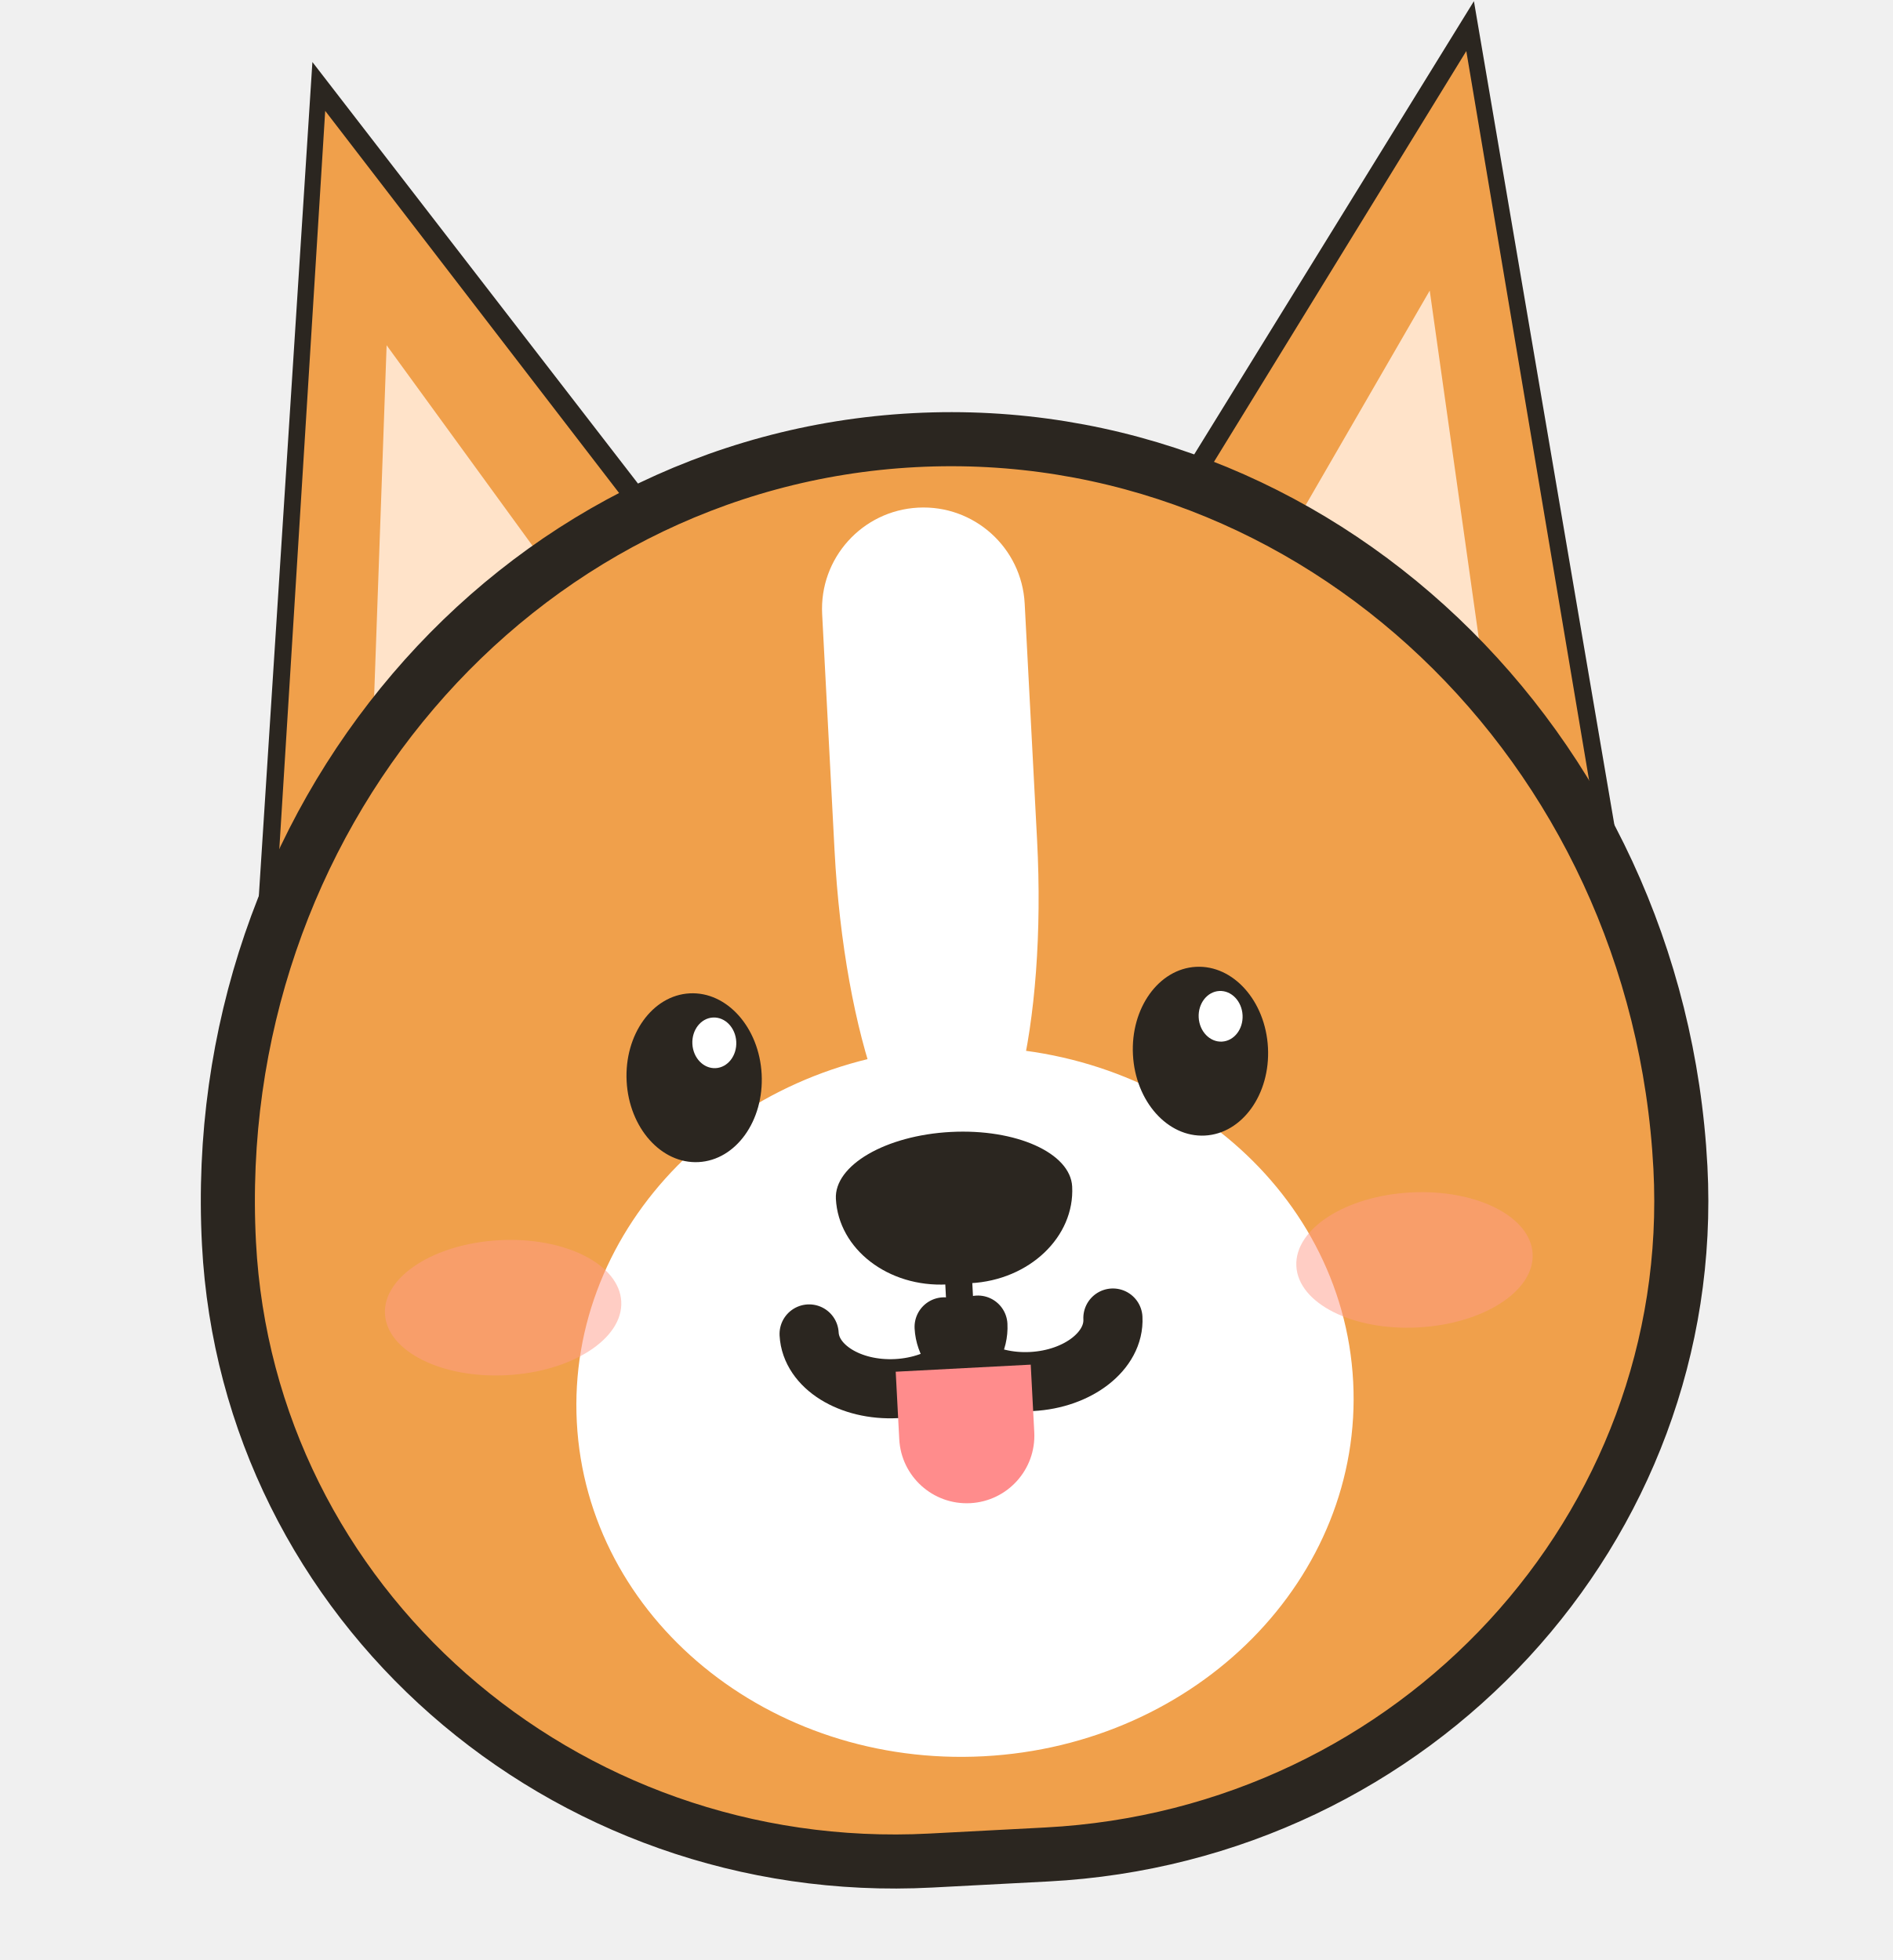
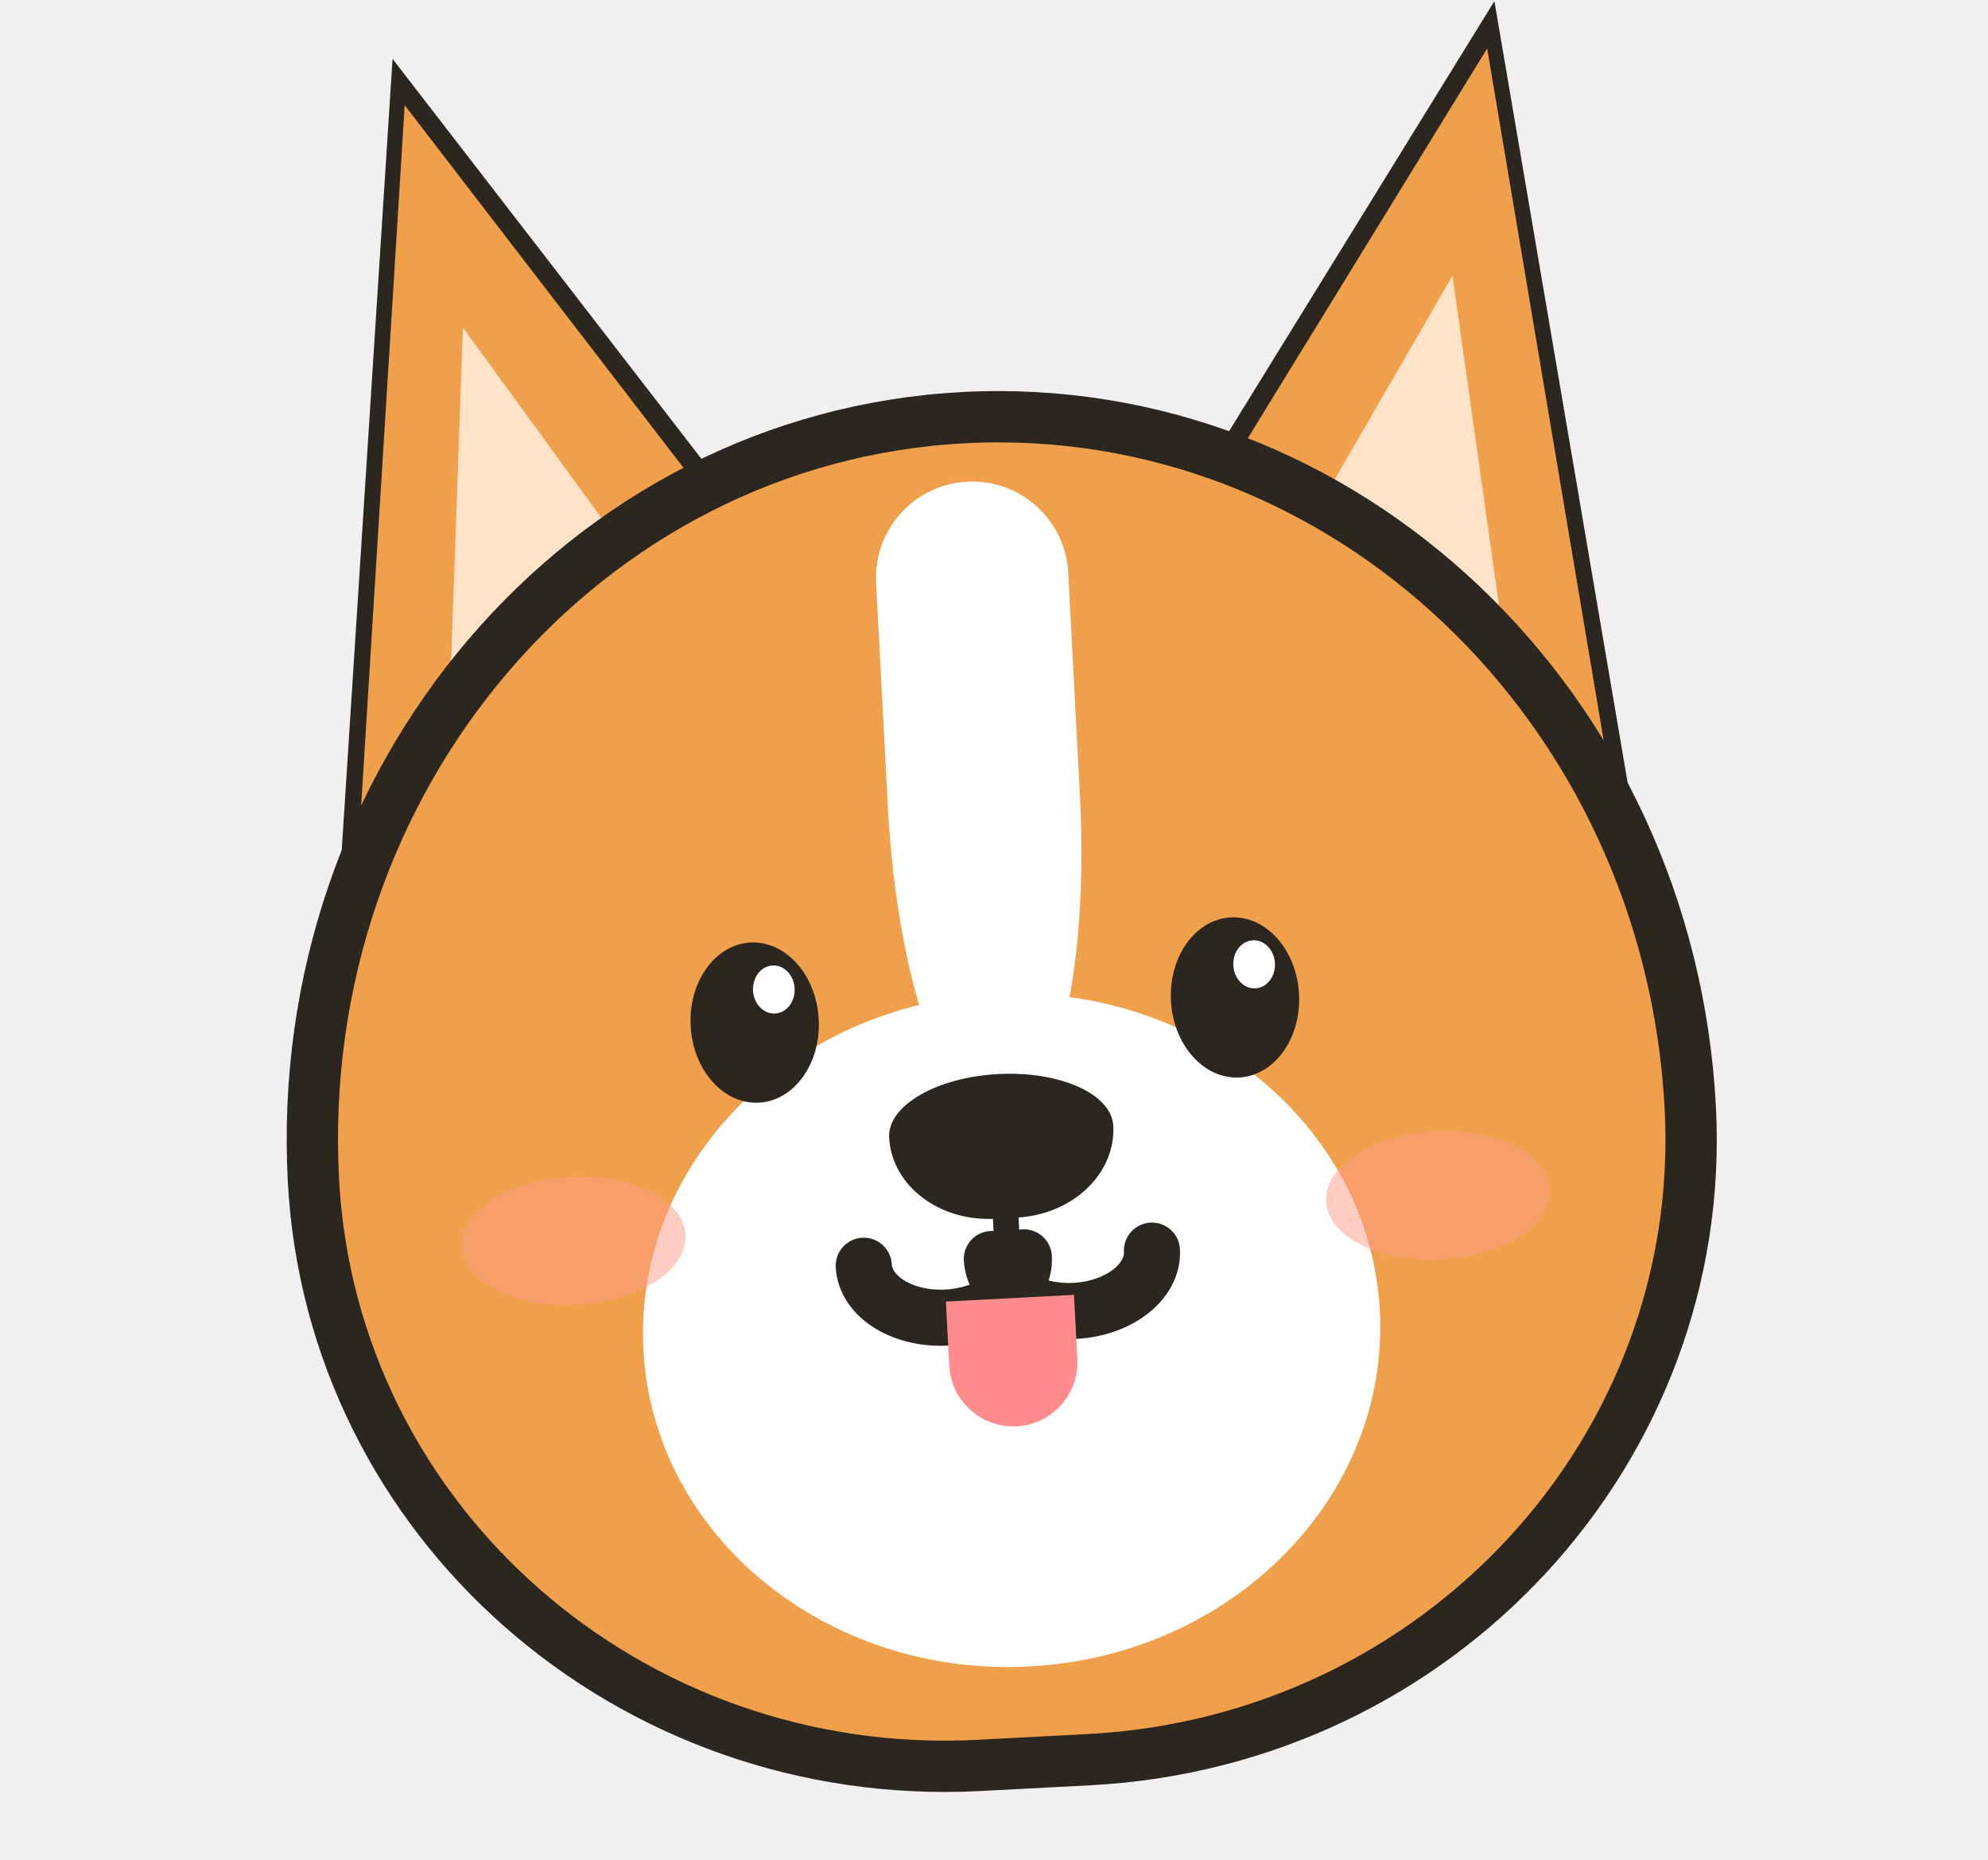
- <svg xmlns="http://www.w3.org/2000/svg" viewBox="0 0 112 116" width="224" height="232">
-   <g transform="translate(6 12)">
+ <svg xmlns="http://www.w3.org/2000/svg" viewBox="0 0 124 116" width="248" height="232">
+   <g transform="translate(12 12)">
    <g transform="rotate(-3 50 50)">
      <path d="M22 -11L42 42L2 42Z" fill="#2B2620" transform="rotate(-14 22 15.5)" />
      <path d="M22 -8L40 40L4 40Z" fill="#F0A04B" transform="rotate(-14 22 16)" />
      <path d="M22 6.4L30.28 30.4L13.72 30.4Z" fill="#FFE3C9" transform="rotate(-14 22 18.4)" />
      <path d="M78 -11L98 42L58 42Z" fill="#2B2620" transform="rotate(14 78 15.5)" />
      <path d="M78 -8L96 40L60 40Z" fill="#F0A04B" transform="rotate(14 78 16)" />
      <path d="M78 6.4L86.28 30.4L69.72 30.4Z" fill="#FFE3C9" transform="rotate(14 78 18.4)" />
      <path d="M50 14H50A43 45.36 0 0 1 93 59.36V59.36A39.56 38.64 0 0 1 53.44 98H46.56A39.56 38.64 0 0 1 7 59.36V59.36A43 45.36 0 0 1 50 14Z" fill="#F0A04B" stroke="#2B2620" stroke-width="3.2" stroke-linejoin="round" />
      <path d="M50 18H50A6 6 0 0 1 56 24V38A6 20 0 0 1 50 58H50A6 20 0 0 1 44 38V24A6 6 0 0 1 50 18Z" fill="#FFFFFF" />
      <path d="M50 50H50A23 21 0 0 1 73 71V71A23 21 0 0 1 50 92H50A23 21 0 0 1 27 71V71A23 21 0 0 1 50 50Z" fill="#FFFFFF" />
      <path d="M35 46H35A4 5 0 0 1 39 51V51A4 5 0 0 1 35 56H35A4 5 0 0 1 31 51V51A4 5 0 0 1 35 46Z" fill="#2B2620" />
      <path d="M36.3 47.5H36.3A1.3 1.5 0 0 1 37.6 49V49A1.3 1.5 0 0 1 36.3 50.5H36.3A1.3 1.5 0 0 1 35 49V49A1.3 1.5 0 0 1 36.3 47.5Z" fill="#fff" />
      <path d="M65 46H65A4 5 0 0 1 69 51V51A4 5 0 0 1 65 56H65A4 5 0 0 1 61 51V51A4 5 0 0 1 65 46Z" fill="#2B2620" />
      <path d="M66.3 47.5H66.3A1.3 1.5 0 0 1 67.6 49V49A1.3 1.5 0 0 1 66.3 50.5H66.3A1.3 1.5 0 0 1 65 49V49A1.3 1.5 0 0 1 66.3 47.5Z" fill="#fff" />
      <g opacity=".5">
        <path d="M23 60H23A7 4 0 0 1 30 64V64A7 4 0 0 1 23 68H23A7 4 0 0 1 16 64V64A7 4 0 0 1 23 60Z" fill="#FF9C8A" />
        <path d="M77 60H77A7 4 0 0 1 84 64V64A7 4 0 0 1 77 68H77A7 4 0 0 1 70 64V64A7 4 0 0 1 77 60Z" fill="#FF9C8A" />
      </g>
      <path d="M50 55H50A7 3.6 0 0 1 57 58.6V58.6A6.3 5.4 0 0 1 50.7 64H49.3A6.3 5.4 0 0 1 43 58.6V58.6A7 3.6 0 0 1 50 55Z" fill="#2B2620" />
      <path d="M49.2 63H50.8L50.8 63V68L50.8 68H49.2L49.2 68V63L49.2 63Z" fill="#2B2620" />
      <path d="M41 66.5A5 3.5 0 0 0 51 66.5" fill="none" stroke="#2B2620" stroke-width="3.5" stroke-linecap="round" />
      <path d="M49 66.5A5 3.5 0 0 0 59 66.5" fill="none" stroke="#2B2620" stroke-width="3.5" stroke-linecap="round" />
      <path d="M46 69H54L54 69V73A4 4 0 0 1 50 77H50A4 4 0 0 1 46 73V69L46 69Z" fill="#FF8C8C" />
    </g>
  </g>
</svg>
